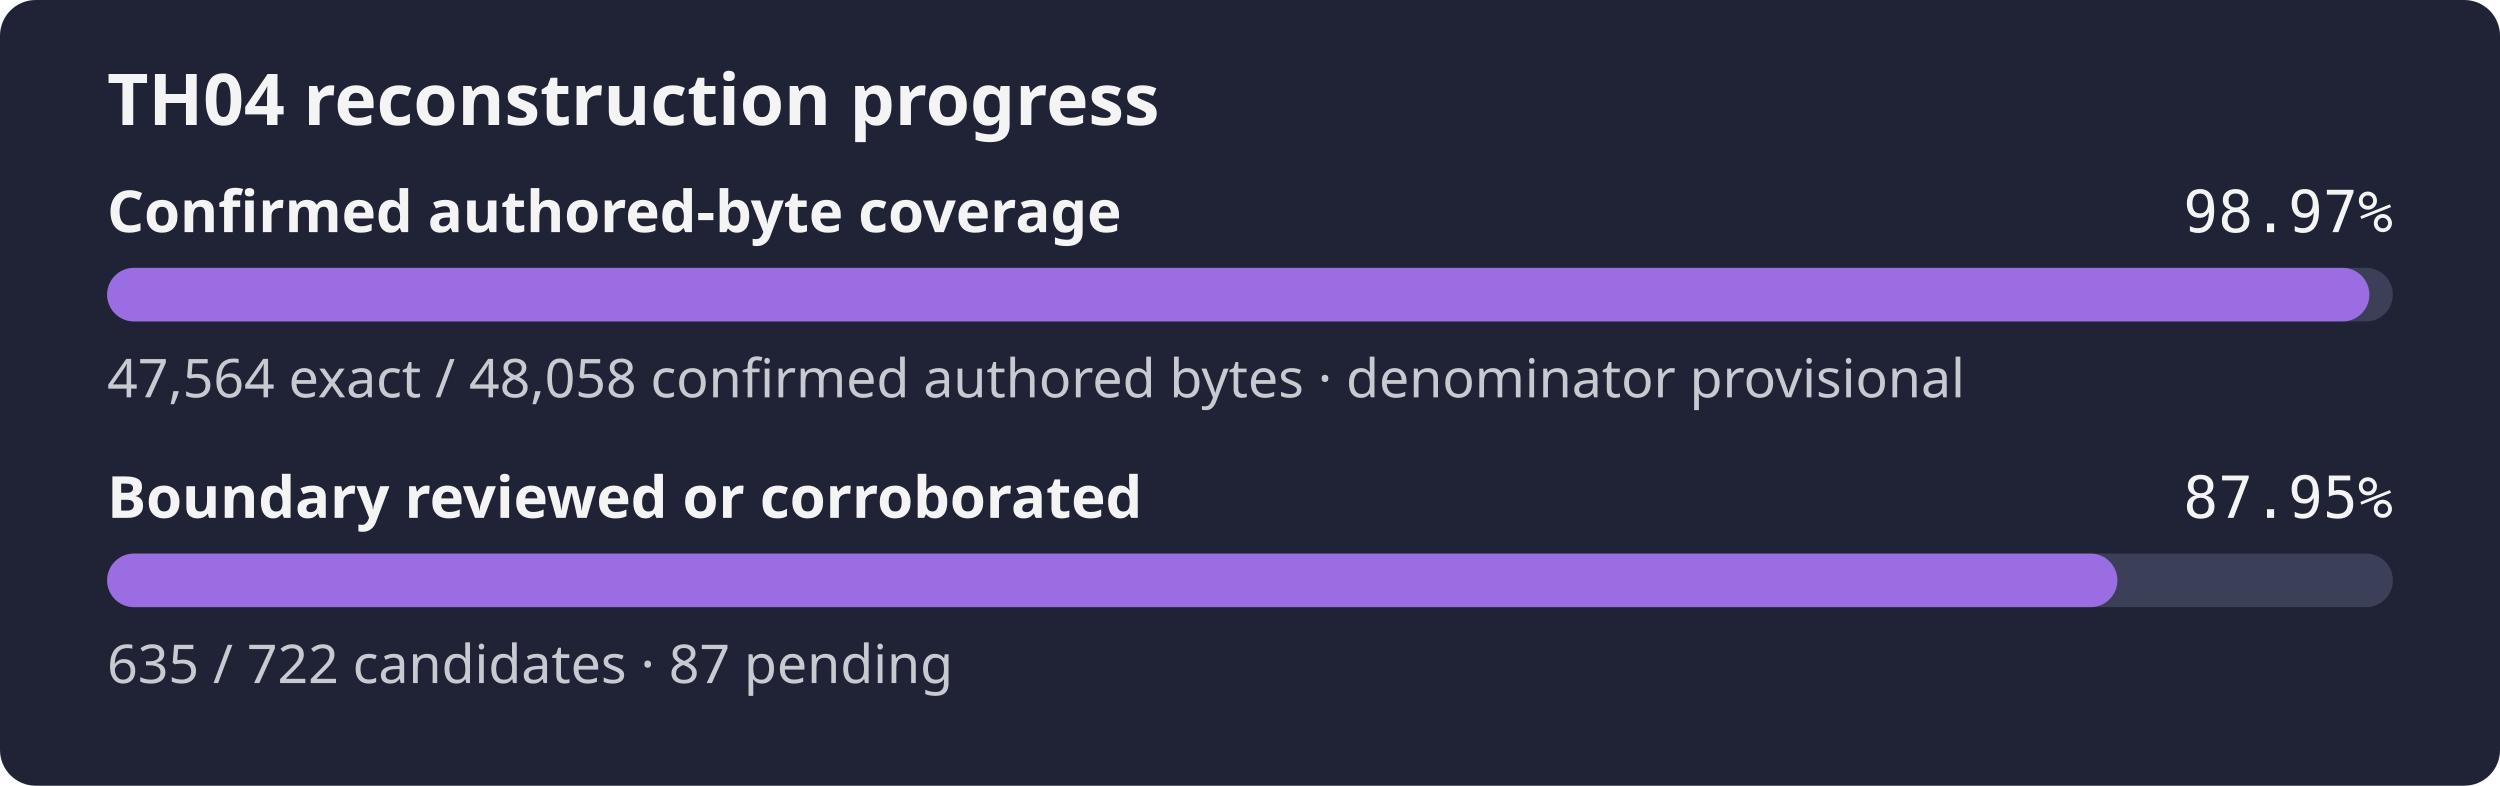
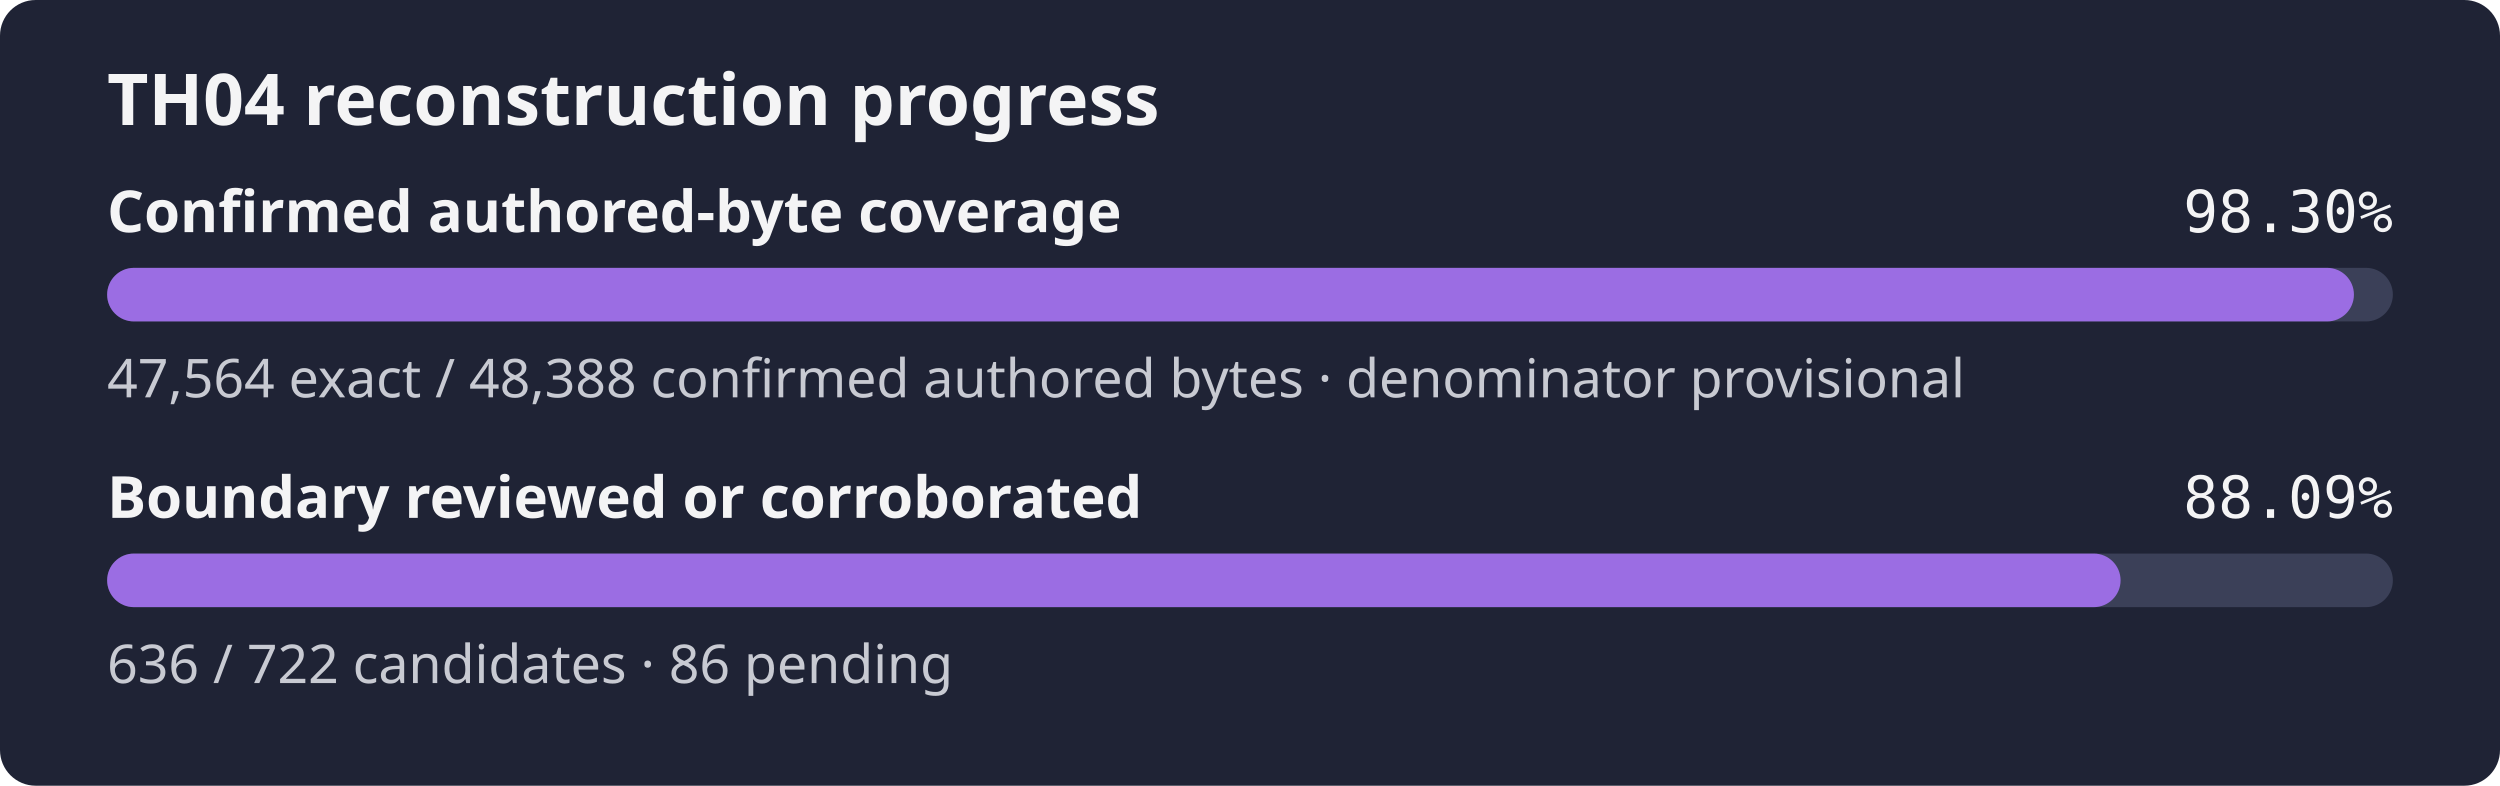
- <svg xmlns="http://www.w3.org/2000/svg" width="560" height="176" role="img" aria-label="TH04 reconstruction progress: 98.97% of the confirmed authored-byte set is exact, boundary reviewed or corroborated 87.95%">
+ <svg xmlns="http://www.w3.org/2000/svg" width="560" height="176" role="img" aria-label="TH04 reconstruction progress: 98.30% of the confirmed authored-byte set is exact, boundary reviewed or corroborated 88.09%">
  <rect width="560" height="176" rx="8" fill="#1f2335" />
  <text x="24" y="28" fill="#f4f4f5" font-family="sans-serif" font-size="16" font-weight="600">TH04 reconstruction progress</text>
  <text x="24" y="52" fill="#f4f4f5" font-family="sans-serif" font-size="13" font-weight="600">Confirmed authored-byte coverage</text>
-   <text x="536" y="52" fill="#f4f4f5" text-anchor="end" font-family="monospace" font-size="13">98.97%</text>
+   <text x="536" y="52" fill="#f4f4f5" text-anchor="end" font-family="monospace" font-size="13">98.30%</text>
  <rect x="24" y="60" width="512" height="12" rx="6" fill="#3b4058" />
-   <rect x="24" y="60" width="506.74" height="12" rx="6" fill="#9b6de3" />
-   <text x="24" y="89" fill="#c8cad2" font-family="sans-serif" font-size="12">47,564 exact / 48,058 confirmed authored bytes · denominator provisional</text>
+   <rect x="24" y="60" width="503.28" height="12" rx="6" fill="#9b6de3" />
+   <text x="24" y="89" fill="#c8cad2" font-family="sans-serif" font-size="12">47,564 exact / 48,388 confirmed authored bytes · denominator provisional</text>
  <text x="24" y="116" fill="#f4f4f5" font-family="sans-serif" font-size="13" font-weight="600">Boundary reviewed or corroborated</text>
-   <text x="536" y="116" fill="#f4f4f5" text-anchor="end" font-family="monospace" font-size="13">87.95%</text>
+   <text x="536" y="116" fill="#f4f4f5" text-anchor="end" font-family="monospace" font-size="13">88.09%</text>
  <rect x="24" y="124" width="512" height="12" rx="6" fill="#3b4058" />
-   <rect x="24" y="124" width="450.30" height="12" rx="6" fill="#9b6de3" />
-   <text x="24" y="153" fill="#c8cad2" font-family="sans-serif" font-size="12">635 / 722 candidates · 87 pending</text>
+   <rect x="24" y="124" width="451.01" height="12" rx="6" fill="#9b6de3" />
+   <text x="24" y="153" fill="#c8cad2" font-family="sans-serif" font-size="12">636 / 722 candidates · 86 pending</text>
</svg>
